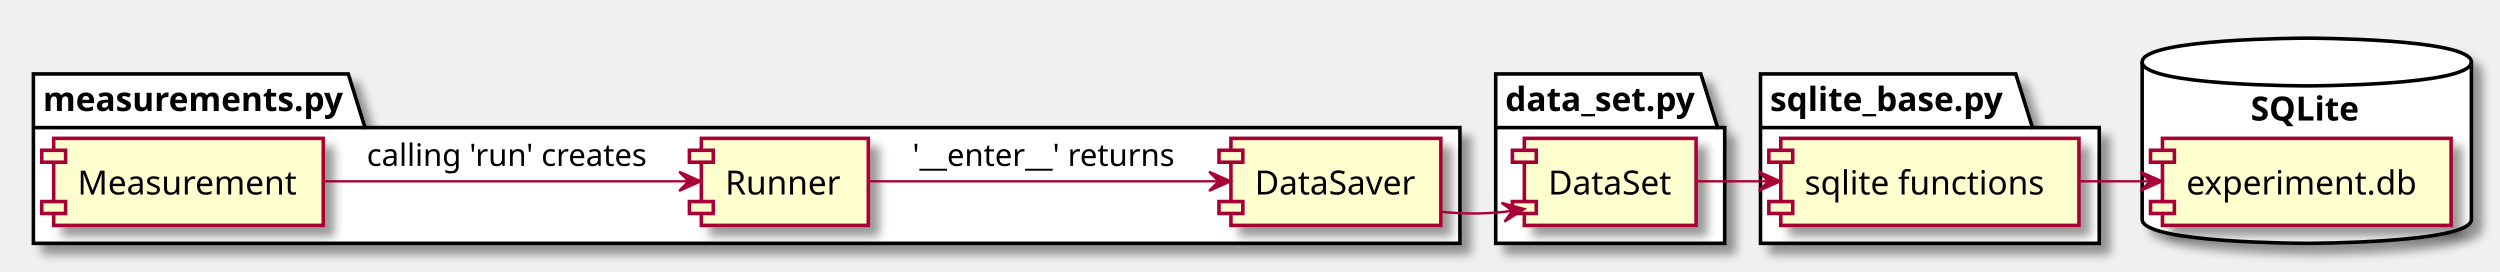
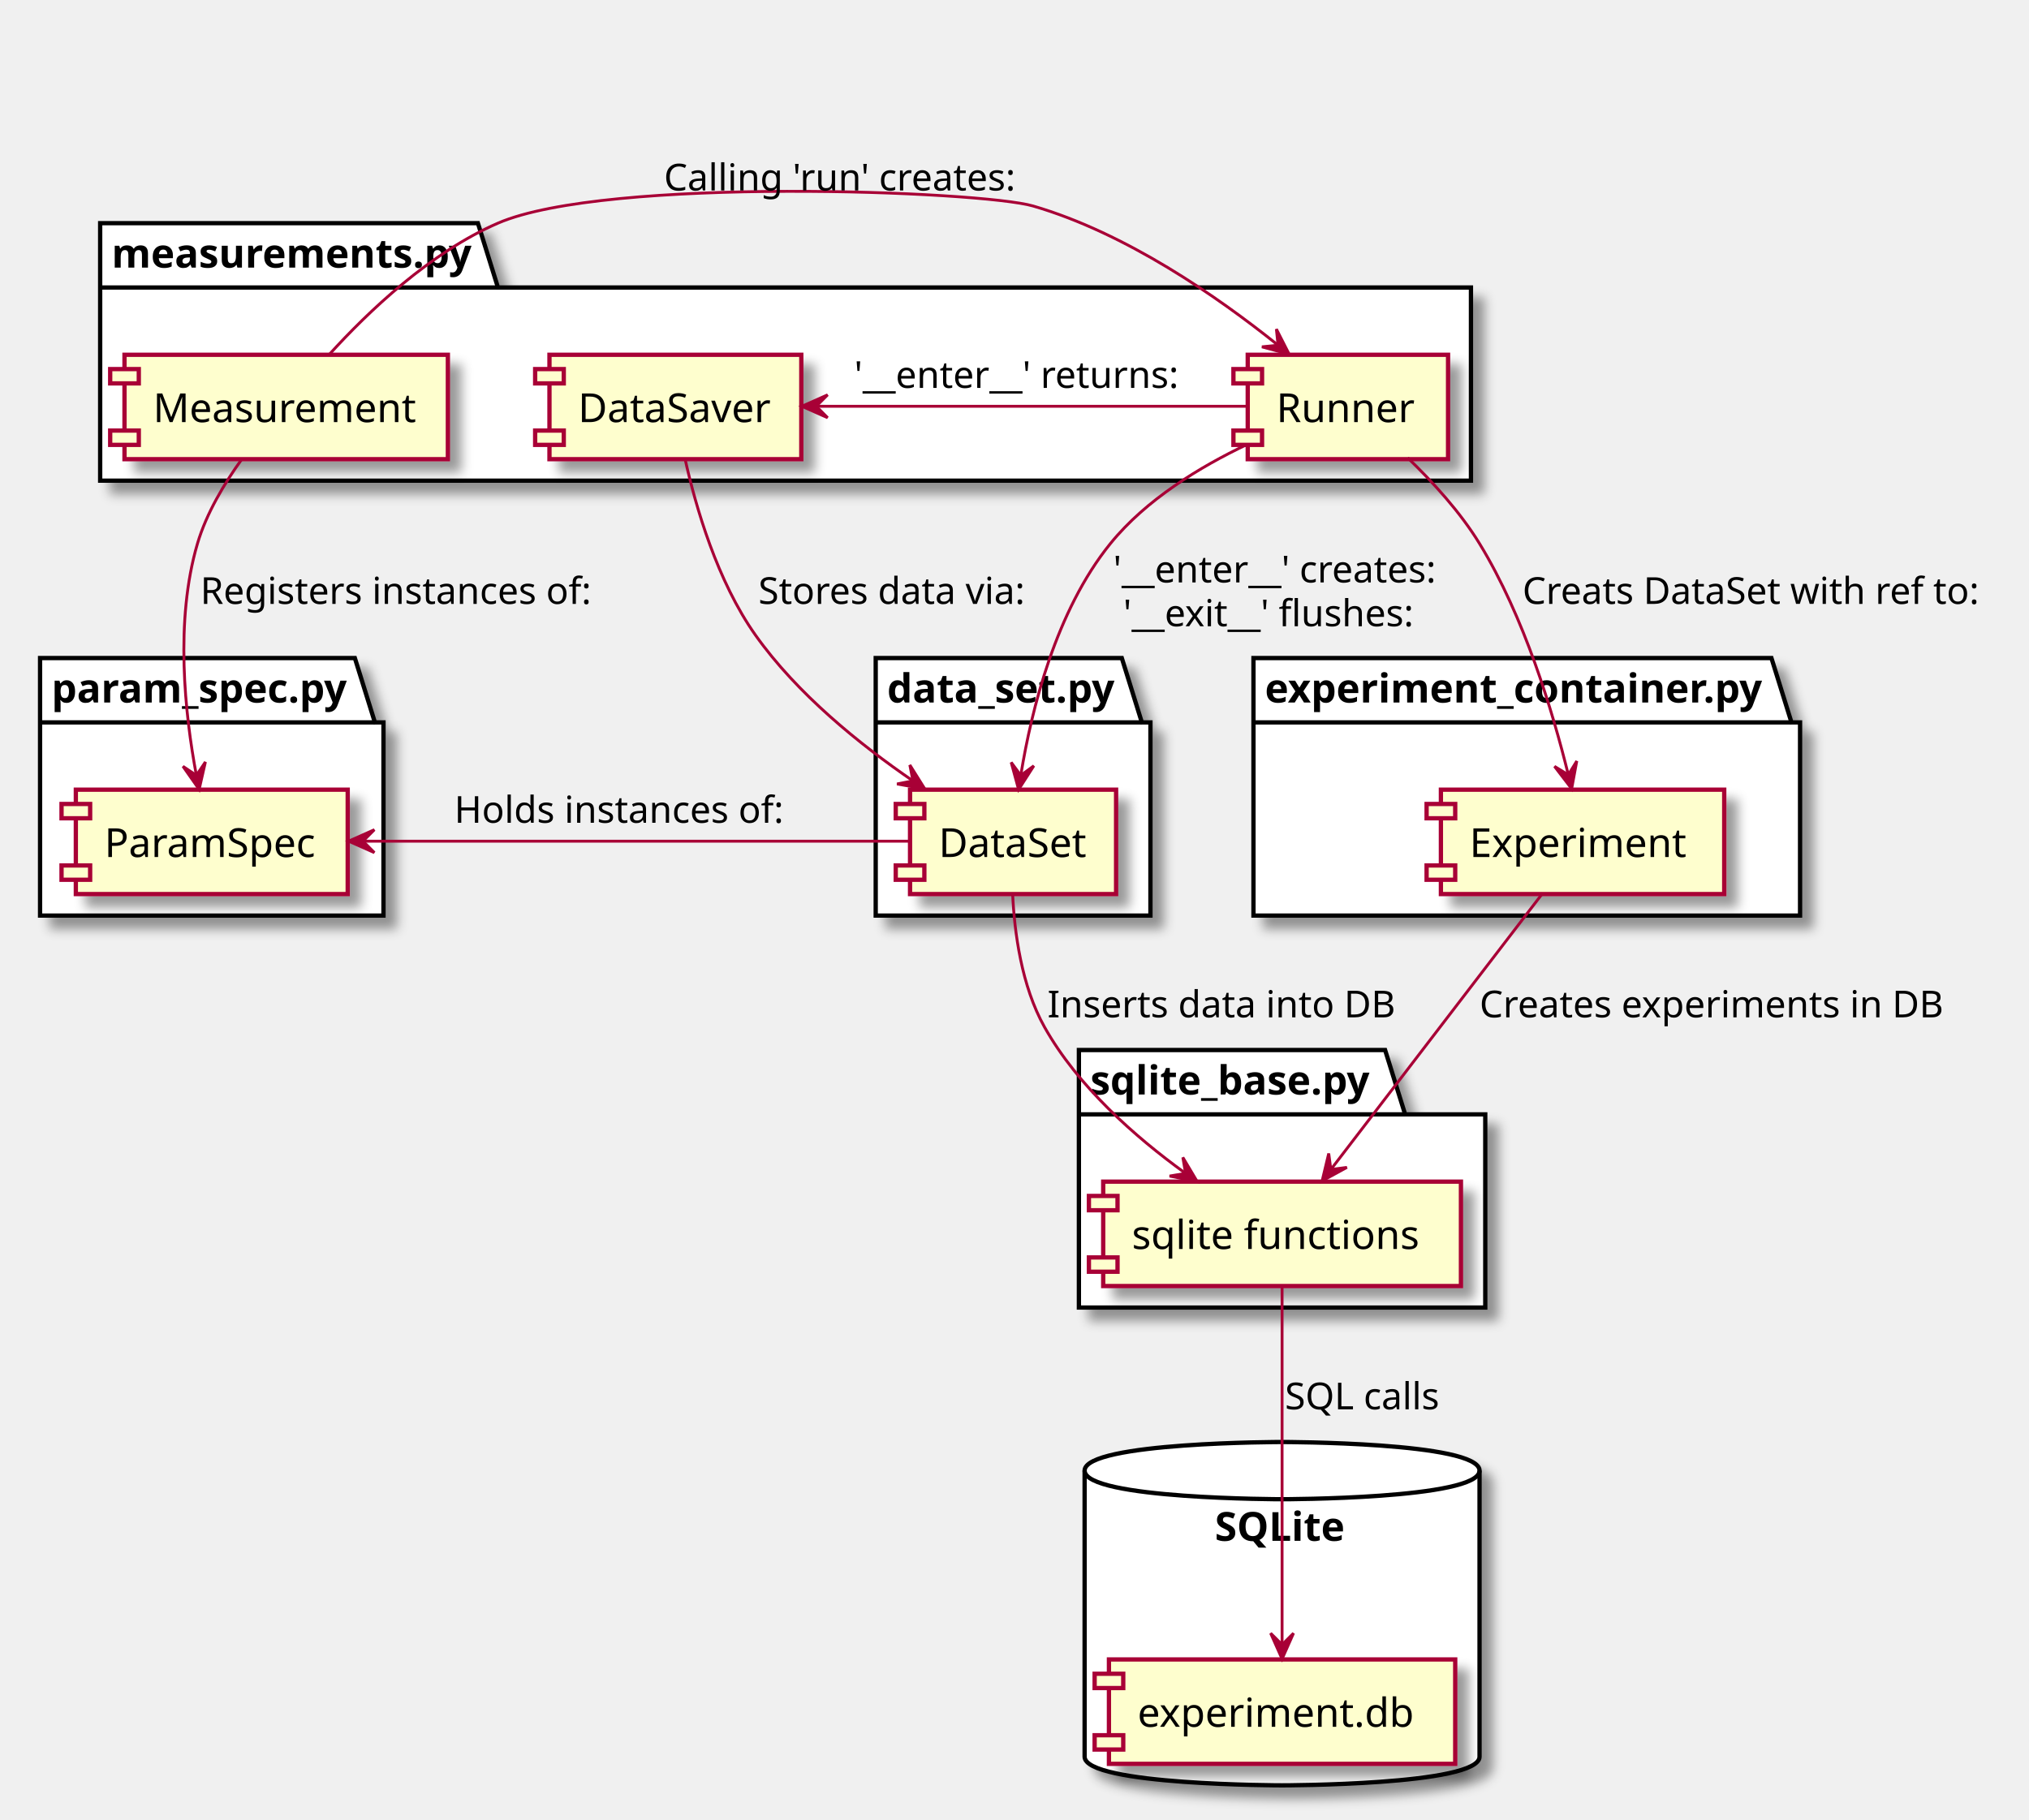
- <svg xmlns="http://www.w3.org/2000/svg" contentScriptType="application/ecmascript" contentStyleType="text/css" height="114px" preserveAspectRatio="none" style="width:1048px;height:114px;" version="1.1" viewBox="0 0 1048 114" width="1048px" zoomAndPan="magnify">
+ <svg xmlns="http://www.w3.org/2000/svg" contentScriptType="application/ecmascript" contentStyleType="text/css" height="636px" preserveAspectRatio="none" style="width:709px;height:636px;" version="1.1" viewBox="0 0 709 636" width="709px" zoomAndPan="magnify">
  <defs>
-     <filter height="300%" id="f2lze0yk53l1i" width="300%" x="-1" y="-1">
+     <filter height="300%" id="fm4tpynz43ajb" width="300%" x="-1" y="-1">
      <feGaussianBlur result="blurOut" stdDeviation="2.0" />
      <feColorMatrix in="blurOut" result="blurOut2" type="matrix" values="0 0 0 0 0 0 0 0 0 0 0 0 0 0 0 0 0 0 .4 0" />
      <feOffset dx="4.0" dy="4.0" in="blurOut2" result="blurOut3" />
      <feBlend in="SourceGraphic" in2="blurOut3" mode="normal" />
    </filter>
  </defs>
  <g>
-     <polygon fill="#FFFFFF" filter="url(#f2lze0yk53l1i)" points="14,31,146,31,153,53.488,612,53.488,612,102,14,102,14,31" style="stroke: #000000; stroke-width: 1.5;" />
-     <line style="stroke: #000000; stroke-width: 1.5;" x1="14" x2="153" y1="53.488" y2="53.488" />
-     <text fill="#000000" font-family="sans-serif" font-size="14" font-weight="bold" lengthAdjust="spacingAndGlyphs" textLength="126" x="18" y="46.535">measurements.py</text>
-     <polygon fill="#FFFFFF" filter="url(#f2lze0yk53l1i)" points="627,31,713,31,720,53.488,723,53.488,723,102,627,102,627,31" style="stroke: #000000; stroke-width: 1.5;" />
-     <line style="stroke: #000000; stroke-width: 1.5;" x1="627" x2="720" y1="53.488" y2="53.488" />
-     <text fill="#000000" font-family="sans-serif" font-size="14" font-weight="bold" lengthAdjust="spacingAndGlyphs" textLength="80" x="631" y="46.535">data_set.py</text>
-     <polygon fill="#FFFFFF" filter="url(#f2lze0yk53l1i)" points="738,31,845,31,852,53.488,880,53.488,880,102,738,102,738,31" style="stroke: #000000; stroke-width: 1.5;" />
-     <line style="stroke: #000000; stroke-width: 1.5;" x1="738" x2="852" y1="53.488" y2="53.488" />
-     <text fill="#000000" font-family="sans-serif" font-size="14" font-weight="bold" lengthAdjust="spacingAndGlyphs" textLength="101" x="742" y="46.535">sqlite_base.py</text>
-     <path d="M898,26 C898,16 967,16 967,16 C967,16 1036,16 1036,26 L1036,92 C1036,102 967,102 967,102 C967,102 898,102 898,92 L898,26 " fill="#FFFFFF" filter="url(#f2lze0yk53l1i)" style="stroke: #000000; stroke-width: 1.5;" />
-     <path d="M898,26 C898,36 967,36 967,36 C967,36 1036,36 1036,26 " fill="none" style="stroke: #000000; stroke-width: 1.5;" />
-     <text fill="#000000" font-family="sans-serif" font-size="14" font-weight="bold" lengthAdjust="spacingAndGlyphs" textLength="47" x="943.5" y="50.535">SQLite</text>
-     <rect fill="#FEFECE" filter="url(#f2lze0yk53l1i)" height="36.488" style="stroke: #A80036; stroke-width: 1.5;" width="88" x="516" y="58" />
-     <rect fill="#FEFECE" height="5" style="stroke: #A80036; stroke-width: 1.5;" width="10" x="511" y="63" />
-     <rect fill="#FEFECE" height="5" style="stroke: #A80036; stroke-width: 1.5;" width="10" x="511" y="84.488" />
-     <text fill="#000000" font-family="sans-serif" font-size="14" lengthAdjust="spacingAndGlyphs" textLength="68" x="526" y="81.535">DataSaver</text>
-     <rect fill="#FEFECE" filter="url(#f2lze0yk53l1i)" height="36.488" style="stroke: #A80036; stroke-width: 1.5;" width="70" x="294" y="58" />
-     <rect fill="#FEFECE" height="5" style="stroke: #A80036; stroke-width: 1.5;" width="10" x="289" y="63" />
-     <rect fill="#FEFECE" height="5" style="stroke: #A80036; stroke-width: 1.5;" width="10" x="289" y="84.488" />
-     <text fill="#000000" font-family="sans-serif" font-size="14" lengthAdjust="spacingAndGlyphs" textLength="50" x="304" y="81.535">Runner</text>
-     <rect fill="#FEFECE" filter="url(#f2lze0yk53l1i)" height="36.488" style="stroke: #A80036; stroke-width: 1.5;" width="113" x="22.5" y="58" />
-     <rect fill="#FEFECE" height="5" style="stroke: #A80036; stroke-width: 1.5;" width="10" x="17.5" y="63" />
-     <rect fill="#FEFECE" height="5" style="stroke: #A80036; stroke-width: 1.5;" width="10" x="17.5" y="84.488" />
-     <text fill="#000000" font-family="sans-serif" font-size="14" lengthAdjust="spacingAndGlyphs" textLength="93" x="32.5" y="81.535">Measurement</text>
-     <rect fill="#FEFECE" filter="url(#f2lze0yk53l1i)" height="36.488" style="stroke: #A80036; stroke-width: 1.5;" width="72" x="639" y="58" />
-     <rect fill="#FEFECE" height="5" style="stroke: #A80036; stroke-width: 1.5;" width="10" x="634" y="63" />
-     <rect fill="#FEFECE" height="5" style="stroke: #A80036; stroke-width: 1.5;" width="10" x="634" y="84.488" />
-     <text fill="#000000" font-family="sans-serif" font-size="14" lengthAdjust="spacingAndGlyphs" textLength="52" x="649" y="81.535">DataSet</text>
-     <rect fill="#FEFECE" filter="url(#f2lze0yk53l1i)" height="36.488" style="stroke: #A80036; stroke-width: 1.5;" width="125" x="746.5" y="58" />
-     <rect fill="#FEFECE" height="5" style="stroke: #A80036; stroke-width: 1.5;" width="10" x="741.5" y="63" />
-     <rect fill="#FEFECE" height="5" style="stroke: #A80036; stroke-width: 1.5;" width="10" x="741.5" y="84.488" />
-     <text fill="#000000" font-family="sans-serif" font-size="14" lengthAdjust="spacingAndGlyphs" textLength="105" x="756.5" y="81.535">sqlite functions</text>
-     <rect fill="#FEFECE" filter="url(#f2lze0yk53l1i)" height="36.488" style="stroke: #A80036; stroke-width: 1.5;" width="121" x="906.5" y="58" />
-     <rect fill="#FEFECE" height="5" style="stroke: #A80036; stroke-width: 1.5;" width="10" x="901.5" y="63" />
-     <rect fill="#FEFECE" height="5" style="stroke: #A80036; stroke-width: 1.5;" width="10" x="901.5" y="84.488" />
-     <text fill="#000000" font-family="sans-serif" font-size="14" lengthAdjust="spacingAndGlyphs" textLength="101" x="916.5" y="81.535">experiment.db</text>
-     <path d="M135.729,76 C182.287,76 247.073,76 288.526,76 " fill="none" id="Measurement-Runner" style="stroke: #A80036; stroke-width: 1.0;" />
-     <polygon fill="#A80036" points="293.713,76,284.713,72,288.713,76,284.713,80,293.713,76" style="stroke: #A80036; stroke-width: 1.0;" />
-     <text fill="#000000" font-family="sans-serif" font-size="13" lengthAdjust="spacingAndGlyphs" textLength="122" x="153.75" y="69.568">calling 'run' creates</text>
-     <path d="M364.084,76 C403.217,76 466.799,76 510.869,76 " fill="none" id="Runner-DataSaver" style="stroke: #A80036; stroke-width: 1.0;" />
-     <polygon fill="#A80036" points="515.875,76,506.875,72,510.875,76,506.875,80,515.875,76" style="stroke: #A80036; stroke-width: 1.0;" />
-     <text fill="#000000" font-family="sans-serif" font-size="13" lengthAdjust="spacingAndGlyphs" textLength="115" x="382.5" y="69.568">'__enter__' returns</text>
-     <path d="M604.023,88.758 C613.939,89.85 623.856,89.737 633.772,88.419 " fill="none" id="DataSaver-DataSet" style="stroke: #A80036; stroke-width: 1.0;" />
-     <polygon fill="#A80036" points="638.957,87.62,629.453,85.037,634.015,88.382,630.671,92.944,638.957,87.62" style="stroke: #A80036; stroke-width: 1.0;" />
-     <path d="M711.117,76 C721.102,76 731.087,76 741.072,76 " fill="none" id="DataSet-sqlite functions" style="stroke: #A80036; stroke-width: 1.0;" />
-     <polygon fill="#A80036" points="746.294,76,737.294,72,741.294,76,737.294,80,746.294,76" style="stroke: #A80036; stroke-width: 1.0;" />
-     <path d="M871.644,76 C881.477,76 891.31,76 901.143,76 " fill="none" id="sqlite functions-experiment.db" style="stroke: #A80036; stroke-width: 1.0;" />
-     <polygon fill="#A80036" points="906.285,76,897.285,72,901.285,76,897.285,80,906.285,76" style="stroke: #A80036; stroke-width: 1.0;" />
+     <polygon fill="#FFFFFF" filter="url(#fm4tpynz43ajb)" points="35,78,167,78,174,100.488,514,100.488,514,168,35,168,35,78" style="stroke: #000000; stroke-width: 1.5;" />
+     <line style="stroke: #000000; stroke-width: 1.5;" x1="35" x2="174" y1="100.488" y2="100.488" />
+     <text fill="#000000" font-family="sans-serif" font-size="14" font-weight="bold" lengthAdjust="spacingAndGlyphs" textLength="126" x="39" y="93.535">measurements.py</text>
+     <polygon fill="#FFFFFF" filter="url(#fm4tpynz43ajb)" points="306,230,392,230,399,252.488,402,252.488,402,320,306,320,306,230" style="stroke: #000000; stroke-width: 1.5;" />
+     <line style="stroke: #000000; stroke-width: 1.5;" x1="306" x2="399" y1="252.488" y2="252.488" />
+     <text fill="#000000" font-family="sans-serif" font-size="14" font-weight="bold" lengthAdjust="spacingAndGlyphs" textLength="80" x="310" y="245.535">data_set.py</text>
+     <polygon fill="#FFFFFF" filter="url(#fm4tpynz43ajb)" points="377,367,484,367,491,389.488,519,389.488,519,457,377,457,377,367" style="stroke: #000000; stroke-width: 1.5;" />
+     <line style="stroke: #000000; stroke-width: 1.5;" x1="377" x2="491" y1="389.488" y2="389.488" />
+     <text fill="#000000" font-family="sans-serif" font-size="14" font-weight="bold" lengthAdjust="spacingAndGlyphs" textLength="101" x="381" y="382.535">sqlite_base.py</text>
+     <polygon fill="#FFFFFF" filter="url(#fm4tpynz43ajb)" points="438,230,619,230,626,252.488,629,252.488,629,320,438,320,438,230" style="stroke: #000000; stroke-width: 1.5;" />
+     <line style="stroke: #000000; stroke-width: 1.5;" x1="438" x2="626" y1="252.488" y2="252.488" />
+     <text fill="#000000" font-family="sans-serif" font-size="14" font-weight="bold" lengthAdjust="spacingAndGlyphs" textLength="175" x="442" y="245.535">experiment_container.py</text>
+     <polygon fill="#FFFFFF" filter="url(#fm4tpynz43ajb)" points="14,230,124,230,131,252.488,134,252.488,134,320,14,320,14,230" style="stroke: #000000; stroke-width: 1.5;" />
+     <line style="stroke: #000000; stroke-width: 1.5;" x1="14" x2="131" y1="252.488" y2="252.488" />
+     <text fill="#000000" font-family="sans-serif" font-size="14" font-weight="bold" lengthAdjust="spacingAndGlyphs" textLength="104" x="18" y="245.535">param_spec.py</text>
+     <path d="M379,514 C379,504 448,504 448,504 C448,504 517,504 517,514 L517,614 C517,624 448,624 448,624 C448,624 379,624 379,614 L379,514 " fill="#FFFFFF" filter="url(#fm4tpynz43ajb)" style="stroke: #000000; stroke-width: 1.5;" />
+     <path d="M379,514 C379,524 448,524 448,524 C448,524 517,524 517,514 " fill="none" style="stroke: #000000; stroke-width: 1.5;" />
+     <text fill="#000000" font-family="sans-serif" font-size="14" font-weight="bold" lengthAdjust="spacingAndGlyphs" textLength="47" x="424.5" y="538.535">SQLite</text>
+     <rect fill="#FEFECE" filter="url(#fm4tpynz43ajb)" height="36.488" style="stroke: #A80036; stroke-width: 1.5;" width="88" x="192" y="124" />
+     <rect fill="#FEFECE" height="5" style="stroke: #A80036; stroke-width: 1.5;" width="10" x="187" y="129" />
+     <rect fill="#FEFECE" height="5" style="stroke: #A80036; stroke-width: 1.5;" width="10" x="187" y="150.488" />
+     <text fill="#000000" font-family="sans-serif" font-size="14" lengthAdjust="spacingAndGlyphs" textLength="68" x="202" y="147.535">DataSaver</text>
+     <rect fill="#FEFECE" filter="url(#fm4tpynz43ajb)" height="36.488" style="stroke: #A80036; stroke-width: 1.5;" width="70" x="436" y="124" />
+     <rect fill="#FEFECE" height="5" style="stroke: #A80036; stroke-width: 1.5;" width="10" x="431" y="129" />
+     <rect fill="#FEFECE" height="5" style="stroke: #A80036; stroke-width: 1.5;" width="10" x="431" y="150.488" />
+     <text fill="#000000" font-family="sans-serif" font-size="14" lengthAdjust="spacingAndGlyphs" textLength="50" x="446" y="147.535">Runner</text>
+     <rect fill="#FEFECE" filter="url(#fm4tpynz43ajb)" height="36.488" style="stroke: #A80036; stroke-width: 1.5;" width="113" x="43.5" y="124" />
+     <rect fill="#FEFECE" height="5" style="stroke: #A80036; stroke-width: 1.5;" width="10" x="38.5" y="129" />
+     <rect fill="#FEFECE" height="5" style="stroke: #A80036; stroke-width: 1.5;" width="10" x="38.5" y="150.488" />
+     <text fill="#000000" font-family="sans-serif" font-size="14" lengthAdjust="spacingAndGlyphs" textLength="93" x="53.5" y="147.535">Measurement</text>
+     <rect fill="#FEFECE" filter="url(#fm4tpynz43ajb)" height="36.488" style="stroke: #A80036; stroke-width: 1.5;" width="72" x="318" y="276" />
+     <rect fill="#FEFECE" height="5" style="stroke: #A80036; stroke-width: 1.5;" width="10" x="313" y="281" />
+     <rect fill="#FEFECE" height="5" style="stroke: #A80036; stroke-width: 1.5;" width="10" x="313" y="302.488" />
+     <text fill="#000000" font-family="sans-serif" font-size="14" lengthAdjust="spacingAndGlyphs" textLength="52" x="328" y="299.535">DataSet</text>
+     <rect fill="#FEFECE" filter="url(#fm4tpynz43ajb)" height="36.488" style="stroke: #A80036; stroke-width: 1.5;" width="125" x="385.5" y="413" />
+     <rect fill="#FEFECE" height="5" style="stroke: #A80036; stroke-width: 1.5;" width="10" x="380.5" y="418" />
+     <rect fill="#FEFECE" height="5" style="stroke: #A80036; stroke-width: 1.5;" width="10" x="380.5" y="439.488" />
+     <text fill="#000000" font-family="sans-serif" font-size="14" lengthAdjust="spacingAndGlyphs" textLength="105" x="395.5" y="436.535">sqlite functions</text>
+     <rect fill="#FEFECE" filter="url(#fm4tpynz43ajb)" height="36.488" style="stroke: #A80036; stroke-width: 1.5;" width="99" x="503.5" y="276" />
+     <rect fill="#FEFECE" height="5" style="stroke: #A80036; stroke-width: 1.5;" width="10" x="498.5" y="281" />
+     <rect fill="#FEFECE" height="5" style="stroke: #A80036; stroke-width: 1.5;" width="10" x="498.5" y="302.488" />
+     <text fill="#000000" font-family="sans-serif" font-size="14" lengthAdjust="spacingAndGlyphs" textLength="79" x="513.5" y="299.535">Experiment</text>
+     <rect fill="#FEFECE" filter="url(#fm4tpynz43ajb)" height="36.488" style="stroke: #A80036; stroke-width: 1.5;" width="95" x="26.5" y="276" />
+     <rect fill="#FEFECE" height="5" style="stroke: #A80036; stroke-width: 1.5;" width="10" x="21.5" y="281" />
+     <rect fill="#FEFECE" height="5" style="stroke: #A80036; stroke-width: 1.5;" width="10" x="21.5" y="302.488" />
+     <text fill="#000000" font-family="sans-serif" font-size="14" lengthAdjust="spacingAndGlyphs" textLength="75" x="36.5" y="299.535">ParamSpec</text>
+     <rect fill="#FEFECE" filter="url(#fm4tpynz43ajb)" height="36.488" style="stroke: #A80036; stroke-width: 1.5;" width="121" x="387.5" y="580" />
+     <rect fill="#FEFECE" height="5" style="stroke: #A80036; stroke-width: 1.5;" width="10" x="382.5" y="585" />
+     <rect fill="#FEFECE" height="5" style="stroke: #A80036; stroke-width: 1.5;" width="10" x="382.5" y="606.488" />
+     <text fill="#000000" font-family="sans-serif" font-size="14" lengthAdjust="spacingAndGlyphs" textLength="101" x="397.5" y="603.535">experiment.db</text>
+     <path d="M114.987,123.978 C128.665,108.904 150.311,88.267 174,78 C211.797,61.618 342.827,66.708 361,72 C393.396,81.434 425.36,103.615 446.412,120.499 " fill="none" id="Measurement-Runner" style="stroke: #A80036; stroke-width: 1.0;" />
+     <polygon fill="#A80036" points="450.474,123.8,446.012,115.02,446.593,120.647,440.966,121.228,450.474,123.8" style="stroke: #A80036; stroke-width: 1.0;" />
+     <text fill="#000000" font-family="sans-serif" font-size="13" lengthAdjust="spacingAndGlyphs" textLength="128" x="232" y="66.568">Calling 'run' creates:</text>
+     <path d="M84.591,160.361 C78.469,168.823 72.142,179.343 69,190 C61.049,216.967 64.605,249.554 68.62,270.978 " fill="none" id="Measurement-ParamSpec" style="stroke: #A80036; stroke-width: 1.0;" />
+     <polygon fill="#A80036" points="69.589,275.907,71.778,266.305,68.625,271.001,63.928,267.848,69.589,275.907" style="stroke: #A80036; stroke-width: 1.0;" />
+     <text fill="#000000" font-family="sans-serif" font-size="13" lengthAdjust="spacingAndGlyphs" textLength="143" x="70" y="211.068">Registers instances of:</text>
+     <path d="M435.848,155.307 C419.286,163.159 400.474,174.613 388,190 C368.952,213.497 360.445,248 356.736,270.727 " fill="none" id="Runner-DataSet" style="stroke: #A80036; stroke-width: 1.0;" />
+     <polygon fill="#A80036" points="355.934,275.954,361.253,267.666,356.692,271.012,353.346,266.452,355.934,275.954" style="stroke: #A80036; stroke-width: 1.0;" />
+     <text fill="#000000" font-family="sans-serif" font-size="13" lengthAdjust="spacingAndGlyphs" textLength="119" x="389" y="203.568">'__enter__' creates:</text>
+     <text fill="#000000" font-family="sans-serif" font-size="13" lengthAdjust="spacingAndGlyphs" textLength="112" x="392.5" y="218.879">'__exit__' flushes:</text>
+     <path d="M435.808,142 C395.845,142 330.359,142 285.316,142 " fill="none" id="Runner-DataSaver" style="stroke: #A80036; stroke-width: 1.0;" />
+     <polygon fill="#A80036" points="280.202,142,289.202,146,285.202,142,289.202,138,280.202,142" style="stroke: #A80036; stroke-width: 1.0;" />
+     <text fill="#000000" font-family="sans-serif" font-size="13" lengthAdjust="spacingAndGlyphs" textLength="119" x="298.5" y="135.568">'__enter__' returns:</text>
+     <path d="M491.89,160.007 C500.61,168.404 510.258,178.97 517,190 C532.591,215.506 542.572,248.681 547.976,270.624 " fill="none" id="Runner-Experiment" style="stroke: #A80036; stroke-width: 1.0;" />
+     <polygon fill="#A80036" points="549.188,275.676,550.977,265.991,548.021,270.814,543.198,267.857,549.188,275.676" style="stroke: #A80036; stroke-width: 1.0;" />
+     <text fill="#000000" font-family="sans-serif" font-size="13" lengthAdjust="spacingAndGlyphs" textLength="165" x="532" y="211.068">Creats DataSet with ref to:</text>
+     <path d="M239.332,160.181 C243.14,177.331 250.645,203.149 264,222 C278.518,242.493 300.433,260.197 319.002,272.922 " fill="none" id="DataSaver-DataSet" style="stroke: #A80036; stroke-width: 1.0;" />
+     <polygon fill="#A80036" points="323.154,275.723,317.93,267.374,319.009,272.927,313.456,274.005,323.154,275.723" style="stroke: #A80036; stroke-width: 1.0;" />
+     <text fill="#000000" font-family="sans-serif" font-size="13" lengthAdjust="spacingAndGlyphs" textLength="96" x="265" y="211.068">Stores data via:</text>
+     <path d="M317.957,294 C269.514,294 183.039,294 127.129,294 " fill="none" id="DataSet-ParamSpec" style="stroke: #A80036; stroke-width: 1.0;" />
+     <polygon fill="#A80036" points="121.816,294,130.816,298,126.816,294,130.816,290,121.816,294" style="stroke: #A80036; stroke-width: 1.0;" />
+     <text fill="#000000" font-family="sans-serif" font-size="13" lengthAdjust="spacingAndGlyphs" textLength="122" x="158.75" y="287.568">Holds instances of:</text>
+     <path d="M353.838,312.188 C354.455,325.861 356.926,344.632 365,359 C376.63,379.697 396.568,397.287 413.988,409.899 " fill="none" id="DataSet-sqlite functions" style="stroke: #A80036; stroke-width: 1.0;" />
+     <polygon fill="#A80036" points="418.356,412.997,413.329,404.527,414.278,410.104,408.701,411.053,418.356,412.997" style="stroke: #A80036; stroke-width: 1.0;" />
+     <text fill="#000000" font-family="sans-serif" font-size="13" lengthAdjust="spacingAndGlyphs" textLength="124" x="366" y="355.568">Inserts data into DB</text>
+     <path d="M539.057,312.192 C519.994,337.065 485.816,381.659 465.19,408.571 " fill="none" id="Experiment-sqlite functions" style="stroke: #A80036; stroke-width: 1.0;" />
+     <polygon fill="#A80036" points="462.001,412.732,470.651,408.022,465.043,408.764,464.301,403.156,462.001,412.732" style="stroke: #A80036; stroke-width: 1.0;" />
+     <text fill="#000000" font-family="sans-serif" font-size="13" lengthAdjust="spacingAndGlyphs" textLength="166" x="517" y="355.568">Creates experiments in DB</text>
+     <path d="M448,449.19 C448,479.682 448,541.068 448,574.685 " fill="none" id="sqlite functions-experiment.db" style="stroke: #A80036; stroke-width: 1.0;" />
+     <polygon fill="#A80036" points="448,579.833,452,570.833,448,574.833,444,570.833,448,579.833" style="stroke: #A80036; stroke-width: 1.0;" />
+     <text fill="#000000" font-family="sans-serif" font-size="13" lengthAdjust="spacingAndGlyphs" textLength="57" x="449" y="492.568">SQL calls</text>
  </g>
</svg>
